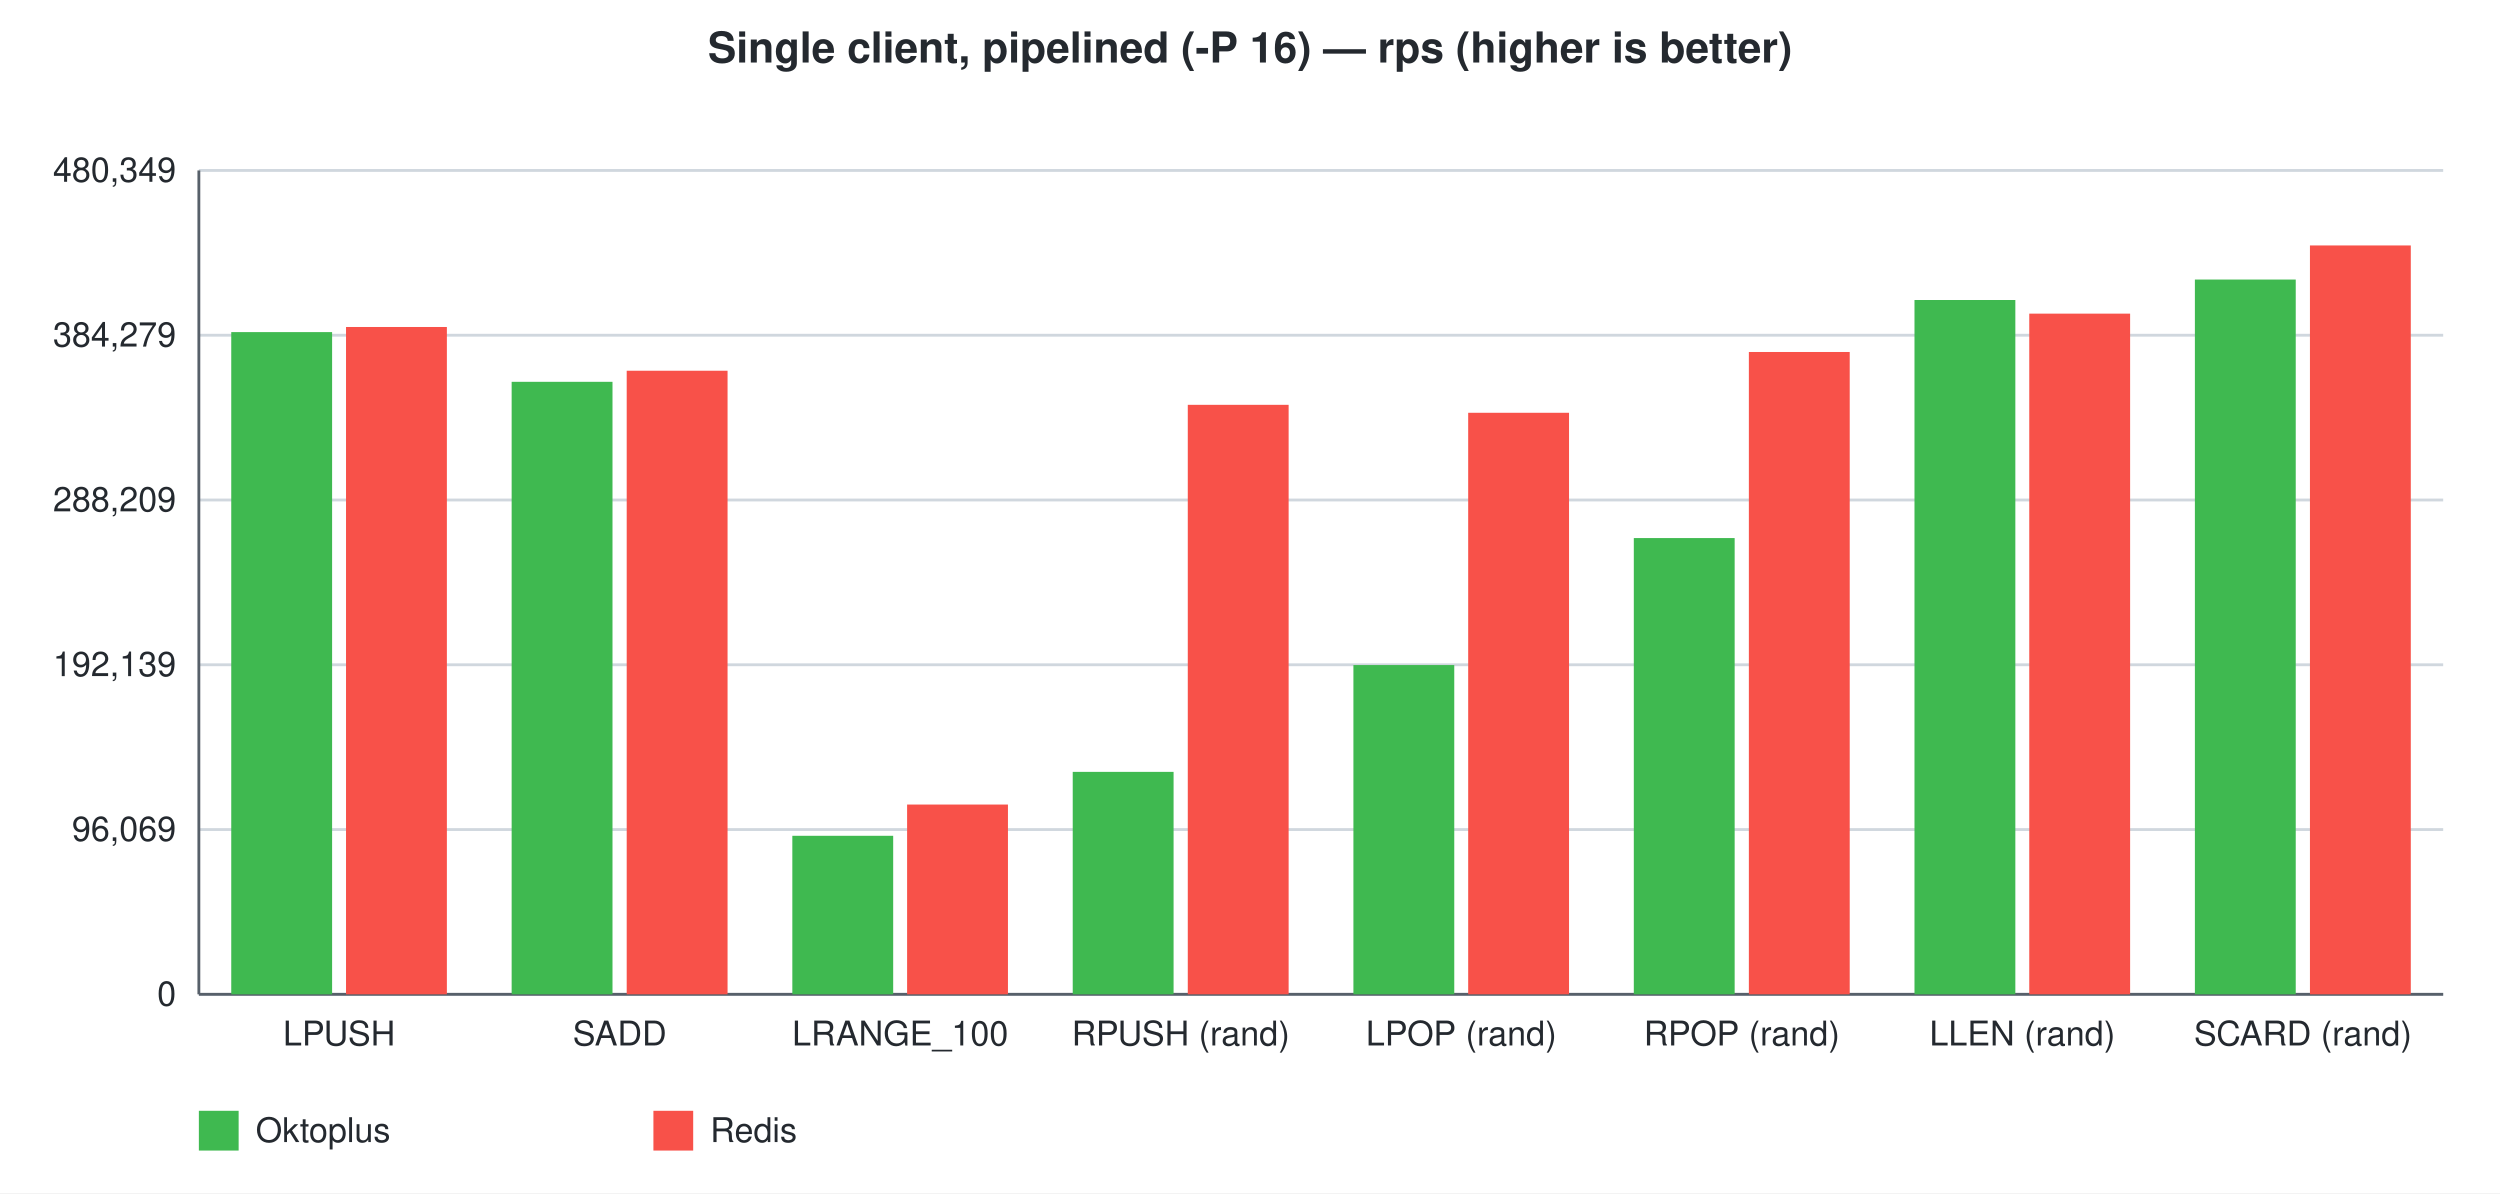
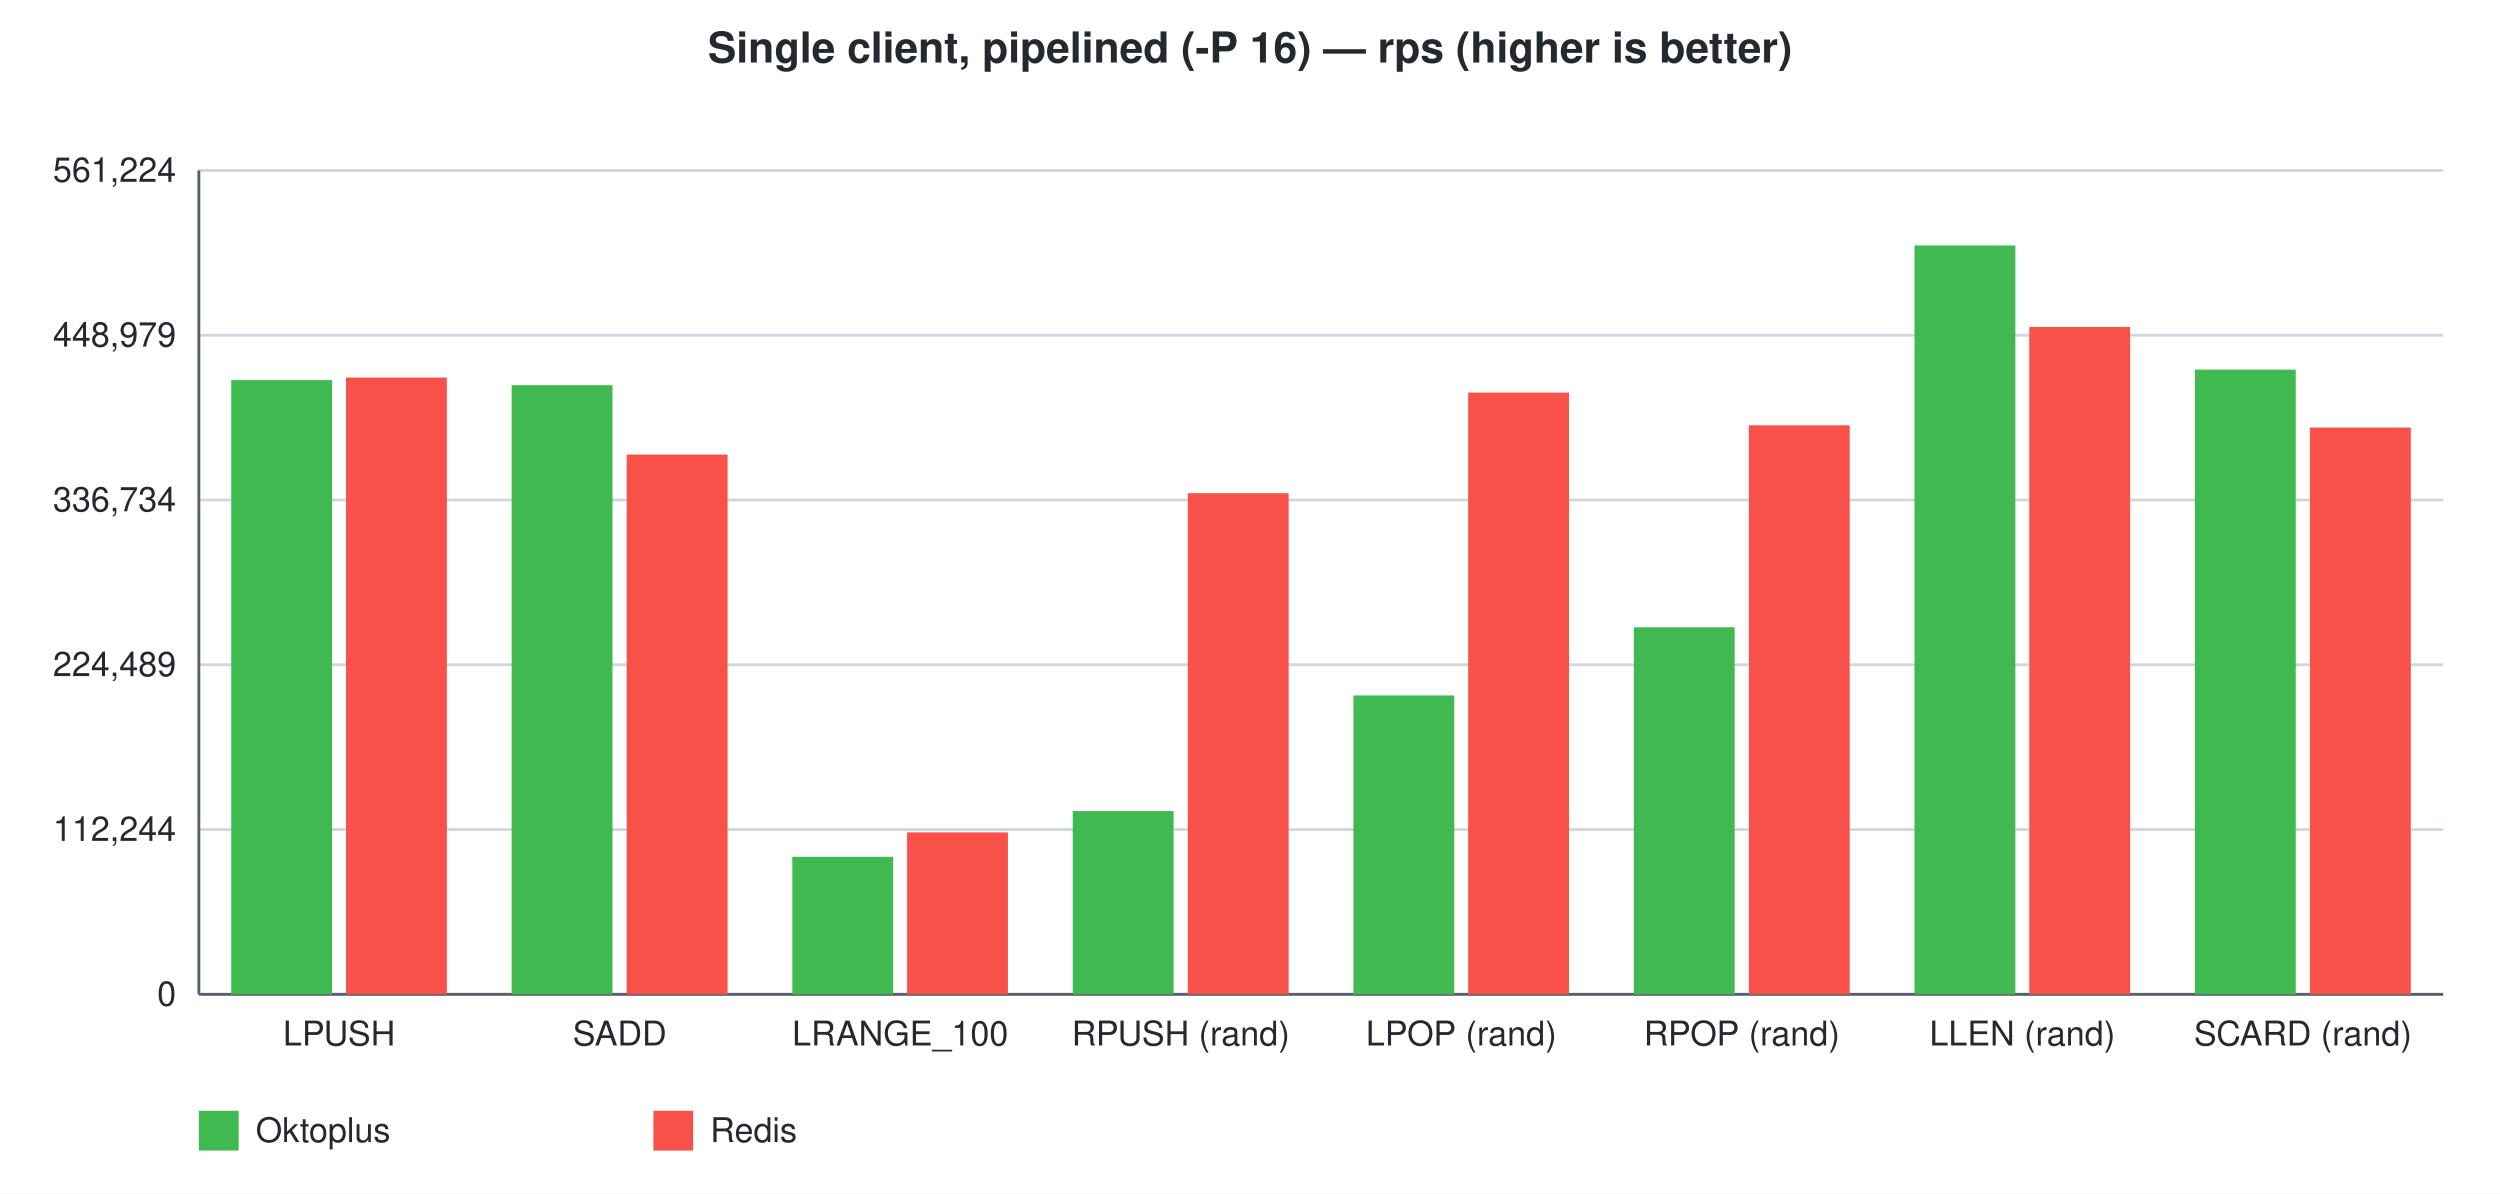
<svg xmlns="http://www.w3.org/2000/svg" width="880" height="420" viewBox="0 0 880 420" font-family="-apple-system, Segoe UI, Helvetica, Arial, sans-serif" font-size="12">
  <rect width="880" height="420" fill="#ffffff" />
  <text x="440.0" y="22" text-anchor="middle" fill="#24292f" font-size="15" font-weight="600">Single client, pipelined (-P 16) — rps (higher is better)</text>
  <line x1="70" y1="350.0" x2="860" y2="350.0" stroke="#d0d7de" stroke-width="1" />
  <text x="62" y="354.0" text-anchor="end" fill="#24292f">0</text>
  <line x1="70" y1="292.0" x2="860" y2="292.0" stroke="#d0d7de" stroke-width="1" />
-   <text x="62" y="296.0" text-anchor="end" fill="#24292f">96,069</text>
+   <text x="62" y="296.0" text-anchor="end" fill="#24292f">112,244</text>
  <line x1="70" y1="234.0" x2="860" y2="234.0" stroke="#d0d7de" stroke-width="1" />
-   <text x="62" y="238.0" text-anchor="end" fill="#24292f">192,139</text>
+   <text x="62" y="238.0" text-anchor="end" fill="#24292f">224,489</text>
  <line x1="70" y1="176.0" x2="860" y2="176.0" stroke="#d0d7de" stroke-width="1" />
-   <text x="62" y="180.0" text-anchor="end" fill="#24292f">288,209</text>
+   <text x="62" y="180.0" text-anchor="end" fill="#24292f">336,734</text>
  <line x1="70" y1="118.0" x2="860" y2="118.0" stroke="#d0d7de" stroke-width="1" />
-   <text x="62" y="122.0" text-anchor="end" fill="#24292f">384,279</text>
+   <text x="62" y="122.0" text-anchor="end" fill="#24292f">448,979</text>
  <line x1="70" y1="60.0" x2="860" y2="60.0" stroke="#d0d7de" stroke-width="1" />
-   <text x="62" y="64.0" text-anchor="end" fill="#24292f">480,349</text>
+   <text x="62" y="64.0" text-anchor="end" fill="#24292f">561,224</text>
  <line x1="70" y1="60" x2="70" y2="350" stroke="#57606a" stroke-width="1" />
  <line x1="70" y1="350" x2="860" y2="350" stroke="#57606a" stroke-width="1" />
  <text x="119.375" y="368" text-anchor="middle" fill="#24292f">LPUSH</text>
-   <rect x="81.4" y="116.9" width="35.5" height="233.1" fill="#3fb950" />
-   <rect x="121.8" y="115.1" width="35.5" height="234.9" fill="#f85149" />
+   <rect x="81.4" y="133.8" width="35.5" height="216.2" fill="#3fb950" />
+   <rect x="121.8" y="132.9" width="35.5" height="217.1" fill="#f85149" />
  <text x="218.125" y="368" text-anchor="middle" fill="#24292f">SADD</text>
-   <rect x="180.1" y="134.4" width="35.5" height="215.6" fill="#3fb950" />
-   <rect x="220.6" y="130.5" width="35.5" height="219.5" fill="#f85149" />
+   <rect x="180.1" y="135.6" width="35.5" height="214.4" fill="#3fb950" />
+   <rect x="220.6" y="160.0" width="35.5" height="190.0" fill="#f85149" />
  <text x="316.875" y="368" text-anchor="middle" fill="#24292f">LRANGE_100</text>
-   <rect x="278.9" y="294.2" width="35.5" height="55.8" fill="#3fb950" />
-   <rect x="319.3" y="283.2" width="35.5" height="66.8" fill="#f85149" />
+   <rect x="278.9" y="301.6" width="35.5" height="48.4" fill="#3fb950" />
+   <rect x="319.3" y="293.0" width="35.5" height="57.0" fill="#f85149" />
  <text x="415.625" y="368" text-anchor="middle" fill="#24292f">RPUSH (rand)</text>
-   <rect x="377.6" y="271.7" width="35.5" height="78.3" fill="#3fb950" />
-   <rect x="418.1" y="142.5" width="35.5" height="207.5" fill="#f85149" />
+   <rect x="377.6" y="285.5" width="35.5" height="64.5" fill="#3fb950" />
+   <rect x="418.1" y="173.6" width="35.5" height="176.4" fill="#f85149" />
  <text x="514.375" y="368" text-anchor="middle" fill="#24292f">LPOP (rand)</text>
-   <rect x="476.4" y="234.1" width="35.5" height="115.9" fill="#3fb950" />
-   <rect x="516.8" y="145.3" width="35.5" height="204.7" fill="#f85149" />
+   <rect x="476.4" y="244.8" width="35.5" height="105.2" fill="#3fb950" />
+   <rect x="516.8" y="138.2" width="35.5" height="211.8" fill="#f85149" />
  <text x="613.125" y="368" text-anchor="middle" fill="#24292f">RPOP (rand)</text>
-   <rect x="575.1" y="189.4" width="35.5" height="160.6" fill="#3fb950" />
-   <rect x="615.6" y="123.9" width="35.5" height="226.1" fill="#f85149" />
+   <rect x="575.1" y="220.8" width="35.5" height="129.2" fill="#3fb950" />
+   <rect x="615.6" y="149.7" width="35.5" height="200.3" fill="#f85149" />
  <text x="711.875" y="368" text-anchor="middle" fill="#24292f">LLEN (rand)</text>
-   <rect x="673.9" y="105.6" width="35.5" height="244.4" fill="#3fb950" />
-   <rect x="714.3" y="110.4" width="35.5" height="239.6" fill="#f85149" />
+   <rect x="673.9" y="86.4" width="35.5" height="263.6" fill="#3fb950" />
+   <rect x="714.3" y="115.1" width="35.5" height="234.9" fill="#f85149" />
  <text x="810.625" y="368" text-anchor="middle" fill="#24292f">SCARD (rand)</text>
-   <rect x="772.6" y="98.4" width="35.5" height="251.6" fill="#3fb950" />
-   <rect x="813.1" y="86.4" width="35.5" height="263.6" fill="#f85149" />
+   <rect x="772.6" y="130.1" width="35.5" height="219.9" fill="#3fb950" />
+   <rect x="813.1" y="150.5" width="35.5" height="199.5" fill="#f85149" />
  <rect x="70" y="391" width="14" height="14" fill="#3fb950" />
  <text x="90" y="402" fill="#24292f">Oktoplus</text>
  <rect x="230" y="391" width="14" height="14" fill="#f85149" />
  <text x="250" y="402" fill="#24292f">Redis</text>
</svg>
